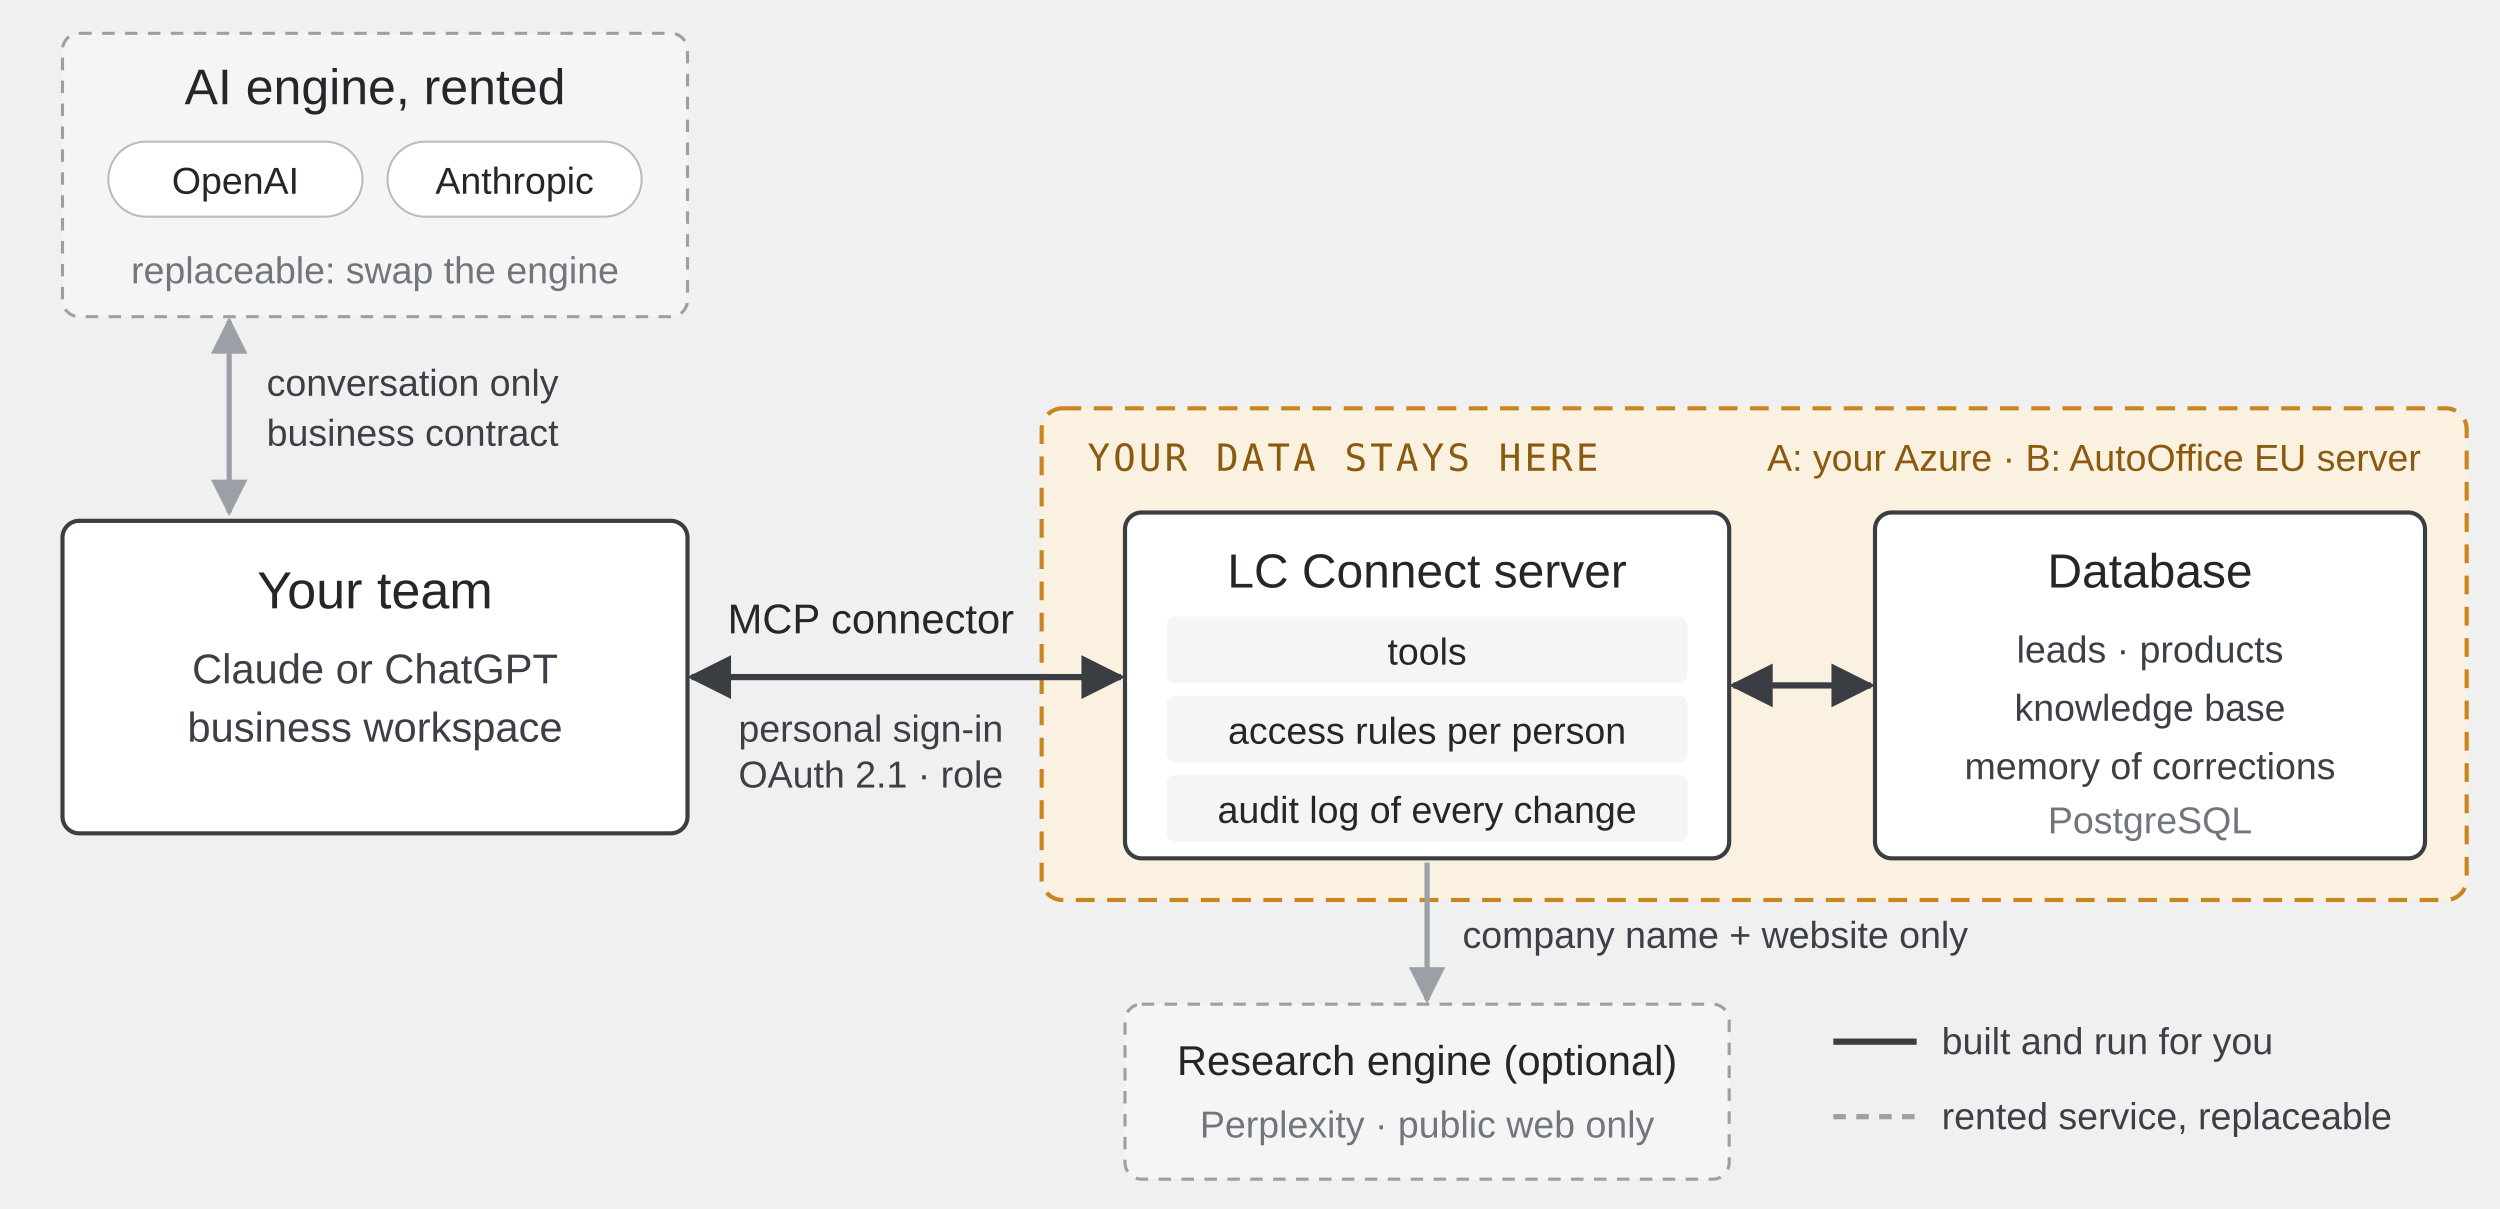
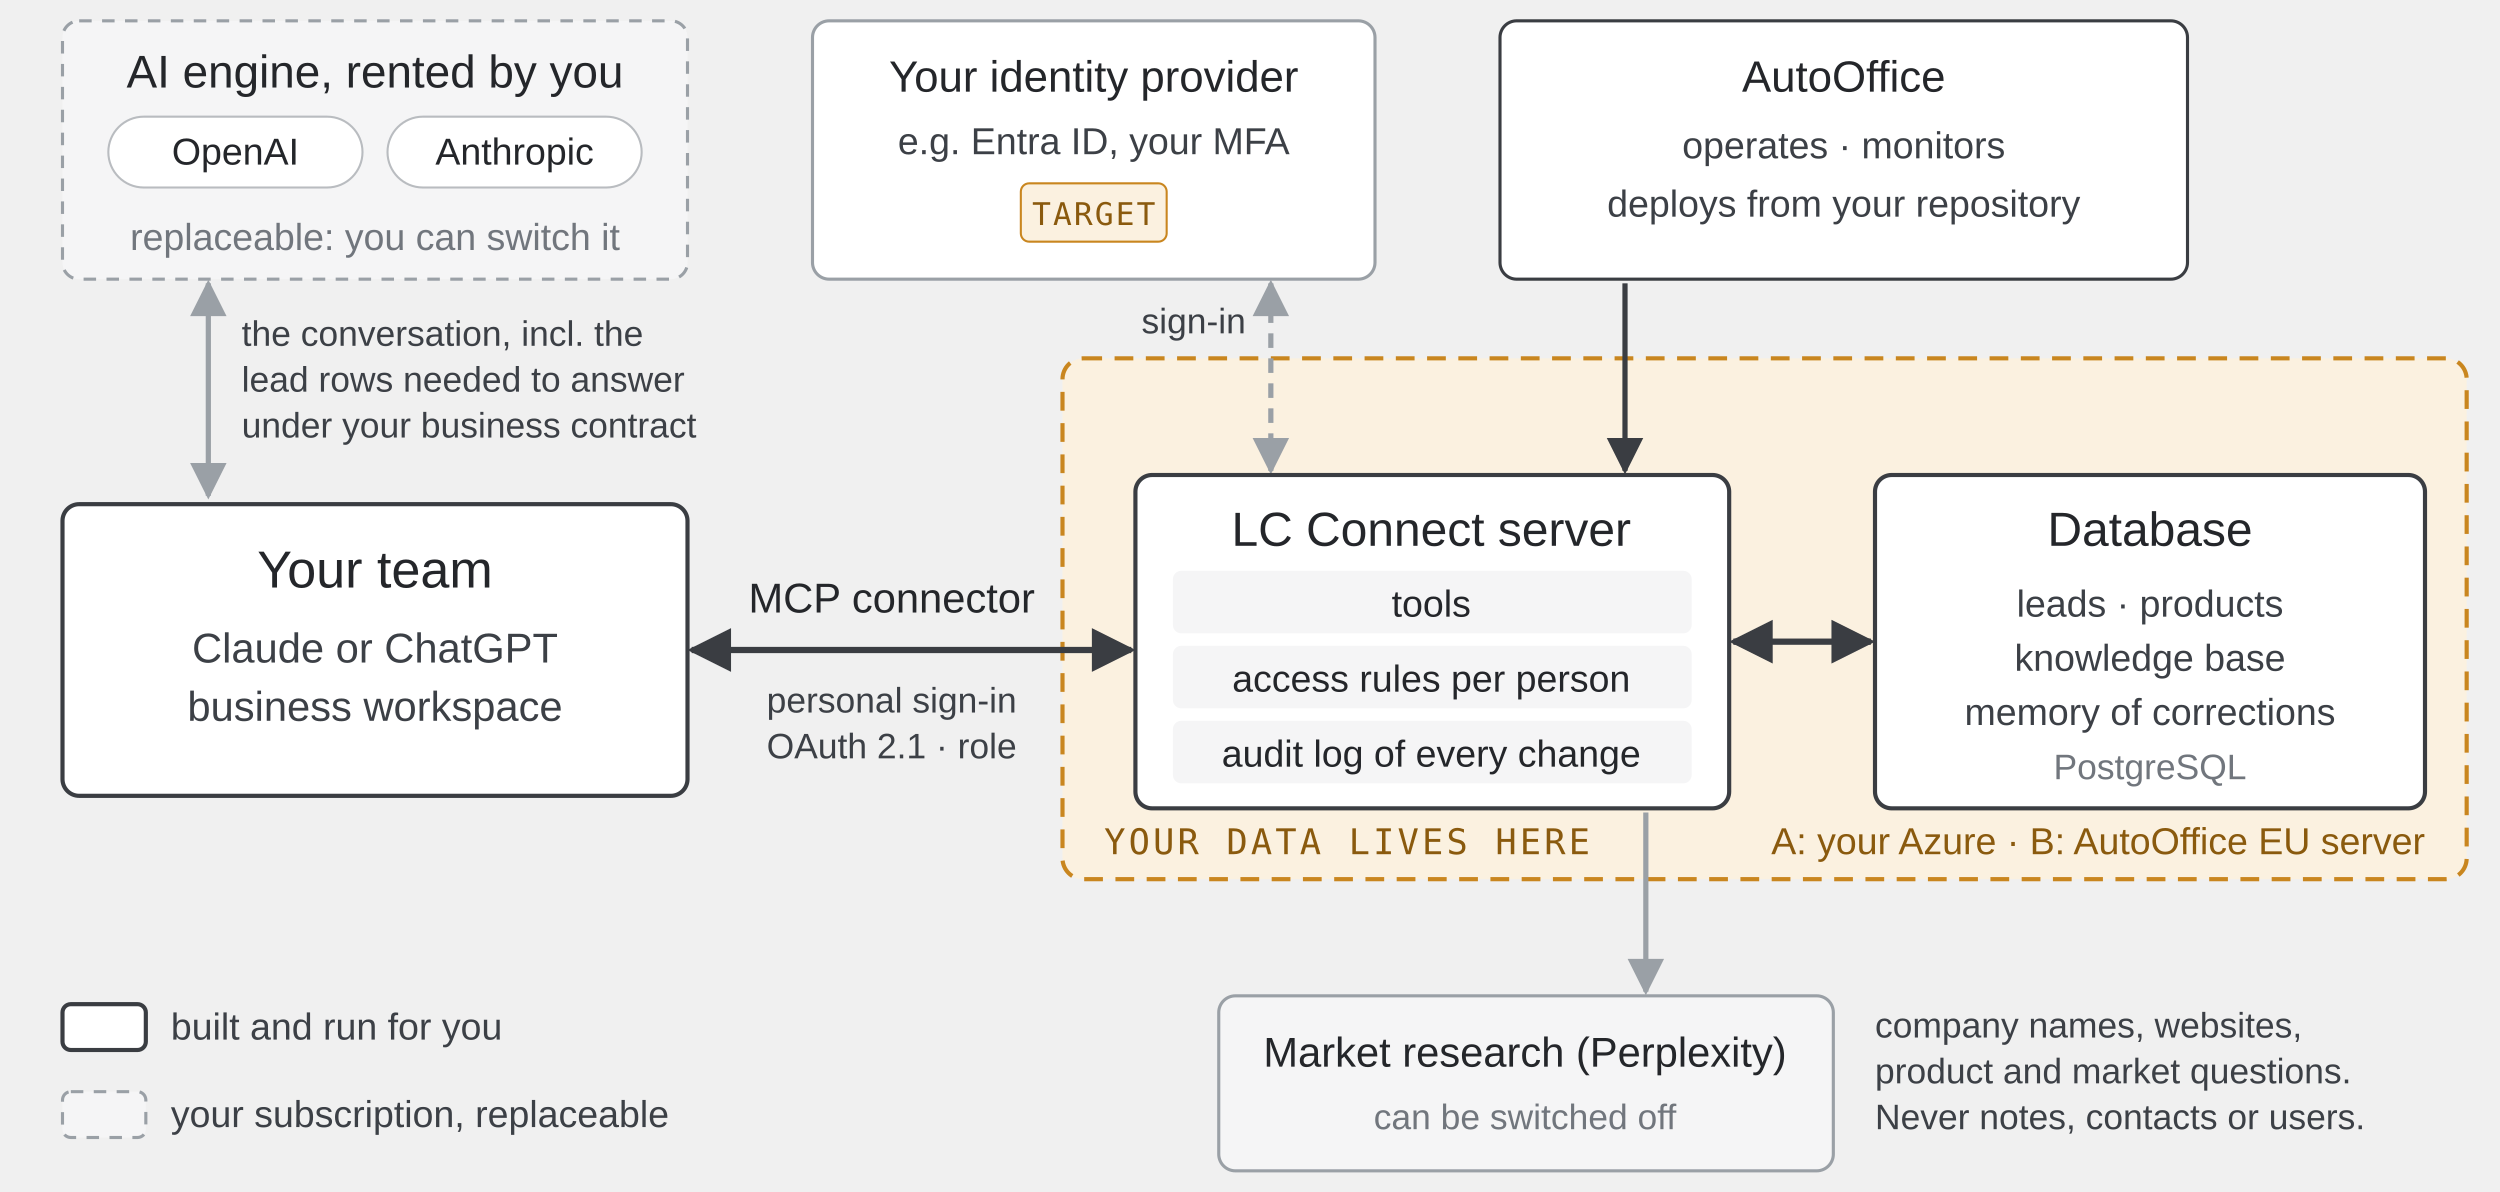
- <svg xmlns="http://www.w3.org/2000/svg" viewBox="0 0 1200 580" role="img" aria-labelledby="hd-title hd-desc">
+ <svg xmlns="http://www.w3.org/2000/svg" viewBox="0 0 1200 572" role="img" aria-labelledby="hd-title hd-desc">
  <defs>
    <marker id="hd-ar" viewBox="0 0 10 10" refX="9" refY="5" markerWidth="7" markerHeight="7" orient="auto-start-reverse">
      <path d="M0 0 L10 5 L0 10 z" fill="#3a3d42" />
    </marker>
    <marker id="hd-am" viewBox="0 0 10 10" refX="9" refY="5" markerWidth="7" markerHeight="7" orient="auto-start-reverse">
      <path d="M0 0 L10 5 L0 10 z" fill="#9aa0a6" />
    </marker>
  </defs>
  <g font-family="Ubuntu, 'Segoe UI', Arial, sans-serif" fill="#24262a">
-     <rect x="500" y="196" width="684" height="236" rx="10" fill="#fbf1e0" stroke="#c9861f" stroke-width="2" stroke-dasharray="9 6" />
-     <text x="522" y="226" font-family="'Ubuntu Mono', monospace" font-size="18" letter-spacing="1.5" fill="#8a5a0e">YOUR DATA STAYS HERE</text>
-     <text x="1162" y="226" text-anchor="end" font-size="18" fill="#8a5a0e">A: your Azure  ·  B: AutoOffice EU server</text>
-     <rect x="30" y="16" width="300" height="136" rx="8" fill="#f5f5f6" stroke="#9aa0a6" stroke-width="1.5" stroke-dasharray="6 5" />
-     <text x="180" y="50" text-anchor="middle" font-size="24" font-weight="500">AI engine, rented</text>
-     <rect x="52" y="68" width="122" height="36" rx="18" fill="#ffffff" stroke="#b9bcc0" />
-     <text x="113" y="93" text-anchor="middle" font-size="18">OpenAI</text>
-     <rect x="186" y="68" width="122" height="36" rx="18" fill="#ffffff" stroke="#b9bcc0" />
-     <text x="247" y="93" text-anchor="middle" font-size="18">Anthropic</text>
-     <text x="180" y="136" text-anchor="middle" font-size="18" fill="#71767d">replaceable: swap the engine</text>
-     <line x1="110" y1="154" x2="110" y2="246" stroke="#9aa0a6" stroke-width="2.5" marker-start="url(#hd-am)" marker-end="url(#hd-am)" />
-     <text x="128" y="190" font-size="18" fill="#3c4046">conversation only</text>
-     <text x="128" y="214" font-size="18" fill="#3c4046">business contract</text>
-     <rect x="30" y="250" width="300" height="150" rx="8" fill="#ffffff" stroke="#3a3d42" stroke-width="2" />
-     <text x="180" y="292" text-anchor="middle" font-size="25" font-weight="500">Your team</text>
-     <text x="180" y="328" text-anchor="middle" font-size="20" fill="#3c4046">Claude or ChatGPT</text>
-     <text x="180" y="356" text-anchor="middle" font-size="20" fill="#3c4046">business workspace</text>
-     <line x1="332" y1="325" x2="538" y2="325" stroke="#3a3d42" stroke-width="3" marker-start="url(#hd-ar)" marker-end="url(#hd-ar)" />
-     <text x="418" y="304" text-anchor="middle" font-size="20" font-weight="500">MCP connector</text>
-     <text x="418" y="356" text-anchor="middle" font-size="18" fill="#3c4046">personal sign-in</text>
-     <text x="418" y="378" text-anchor="middle" font-size="18" fill="#3c4046">OAuth 2.1 · role</text>
-     <rect x="540" y="246" width="290" height="166" rx="8" fill="#ffffff" stroke="#3a3d42" stroke-width="2" />
-     <text x="685" y="282" text-anchor="middle" font-size="23" font-weight="500">LC Connect server</text>
-     <rect x="560" y="296" width="250" height="32" rx="4" fill="#f5f5f6" />
-     <text x="685" y="319" text-anchor="middle" font-size="18">tools</text>
-     <rect x="560" y="334" width="250" height="32" rx="4" fill="#f5f5f6" />
-     <text x="685" y="357" text-anchor="middle" font-size="18">access rules per person</text>
-     <rect x="560" y="372" width="250" height="32" rx="4" fill="#f5f5f6" />
-     <text x="685" y="395" text-anchor="middle" font-size="18">audit log of every change</text>
-     <line x1="832" y1="329" x2="898" y2="329" stroke="#3a3d42" stroke-width="3" marker-start="url(#hd-ar)" marker-end="url(#hd-ar)" />
-     <rect x="900" y="246" width="264" height="166" rx="8" fill="#ffffff" stroke="#3a3d42" stroke-width="2" />
-     <text x="1032" y="282" text-anchor="middle" font-size="23" font-weight="500">Database</text>
-     <text x="1032" y="318" text-anchor="middle" font-size="18" fill="#3c4046">leads · products</text>
-     <text x="1032" y="346" text-anchor="middle" font-size="18" fill="#3c4046">knowledge base</text>
-     <text x="1032" y="374" text-anchor="middle" font-size="18" fill="#3c4046">memory of corrections</text>
-     <text x="1032" y="400" text-anchor="middle" font-size="18" fill="#71767d">PostgreSQL</text>
-     <line x1="685" y1="414" x2="685" y2="480" stroke="#9aa0a6" stroke-width="2.5" marker-end="url(#hd-am)" />
-     <text x="702" y="455" font-size="18" fill="#3c4046">company name + website only</text>
-     <rect x="540" y="482" width="290" height="84" rx="8" fill="#f5f5f6" stroke="#9aa0a6" stroke-width="1.5" stroke-dasharray="6 5" />
-     <text x="685" y="516" text-anchor="middle" font-size="20" font-weight="500">Research engine (optional)</text>
-     <text x="685" y="546" text-anchor="middle" font-size="18" fill="#71767d">Perplexity · public web only</text>
-     <line x1="880" y1="500" x2="920" y2="500" stroke="#3a3d42" stroke-width="3" />
-     <text x="932" y="506" font-size="18" fill="#3c4046">built and run for you</text>
-     <line x1="880" y1="536" x2="920" y2="536" stroke="#9aa0a6" stroke-width="2.5" stroke-dasharray="6 5" />
-     <text x="932" y="542" font-size="18" fill="#3c4046">rented service, replaceable</text>
+     <rect x="510" y="172" width="674" height="250" rx="10" fill="#fbf1e0" stroke="#c9861f" stroke-width="2" stroke-dasharray="9 6" />
+     <text x="530" y="410" font-family="'Ubuntu Mono', monospace" font-size="17" letter-spacing="1.5" fill="#8a5a0e">YOUR DATA LIVES HERE</text>
+     <text x="1164" y="410" text-anchor="end" font-size="18" fill="#8a5a0e">A: your Azure  ·  B: AutoOffice EU server</text>
+     <rect x="30" y="10" width="300" height="124" rx="8" fill="#f5f5f6" stroke="#9aa0a6" stroke-width="1.5" stroke-dasharray="6 5" />
+     <text x="180" y="42" text-anchor="middle" font-size="22" font-weight="500">AI engine, rented by you</text>
+     <rect x="52" y="56" width="122" height="34" rx="17" fill="#ffffff" stroke="#b9bcc0" />
+     <text x="113" y="79" text-anchor="middle" font-size="18">OpenAI</text>
+     <rect x="186" y="56" width="122" height="34" rx="17" fill="#ffffff" stroke="#b9bcc0" />
+     <text x="247" y="79" text-anchor="middle" font-size="18">Anthropic</text>
+     <text x="180" y="120" text-anchor="middle" font-size="18" fill="#71767d">replaceable: you can switch it</text>
+     <line x1="100" y1="136" x2="100" y2="238" stroke="#9aa0a6" stroke-width="2.5" marker-start="url(#hd-am)" marker-end="url(#hd-am)" />
+     <text x="116" y="166" font-size="17" fill="#3c4046">the conversation, incl. the</text>
+     <text x="116" y="188" font-size="17" fill="#3c4046">lead rows needed to answer</text>
+     <text x="116" y="210" font-size="17" fill="#3c4046">under your business contract</text>
+     <rect x="390" y="10" width="270" height="124" rx="8" fill="#ffffff" stroke="#9aa0a6" stroke-width="1.5" />
+     <text x="525" y="44" text-anchor="middle" font-size="21" font-weight="500">Your identity provider</text>
+     <text x="525" y="74" text-anchor="middle" font-size="18" fill="#3c4046">e.g. Entra ID, your MFA</text>
+     <rect x="490" y="88" width="70" height="28" rx="4" fill="#fbf1e0" stroke="#c9861f" />
+     <text x="525" y="108" text-anchor="middle" font-family="'Ubuntu Mono', monospace" font-size="15" letter-spacing="1" fill="#8a5a0e">TARGET</text>
+     <line x1="610" y1="136" x2="610" y2="226" stroke="#9aa0a6" stroke-width="2.5" stroke-dasharray="7 5" marker-start="url(#hd-am)" marker-end="url(#hd-am)" />
+     <text x="598" y="160" text-anchor="end" font-size="17" fill="#3c4046">sign-in</text>
+     <rect x="720" y="10" width="330" height="124" rx="8" fill="#ffffff" stroke="#3a3d42" stroke-width="1.5" />
+     <text x="885" y="44" text-anchor="middle" font-size="21" font-weight="500">AutoOffice</text>
+     <text x="885" y="76" text-anchor="middle" font-size="18" fill="#3c4046">operates · monitors</text>
+     <text x="885" y="104" text-anchor="middle" font-size="18" fill="#3c4046">deploys from your repository</text>
+     <line x1="780" y1="136" x2="780" y2="226" stroke="#3a3d42" stroke-width="2.5" marker-end="url(#hd-ar)" />
+     <rect x="30" y="242" width="300" height="140" rx="8" fill="#ffffff" stroke="#3a3d42" stroke-width="2" />
+     <text x="180" y="282" text-anchor="middle" font-size="25" font-weight="500">Your team</text>
+     <text x="180" y="318" text-anchor="middle" font-size="20" fill="#3c4046">Claude or ChatGPT</text>
+     <text x="180" y="346" text-anchor="middle" font-size="20" fill="#3c4046">business workspace</text>
+     <line x1="332" y1="312" x2="543" y2="312" stroke="#3a3d42" stroke-width="3" marker-start="url(#hd-ar)" marker-end="url(#hd-ar)" />
+     <text x="428" y="294" text-anchor="middle" font-size="20" font-weight="500">MCP connector</text>
+     <text x="428" y="342" text-anchor="middle" font-size="17" fill="#3c4046">personal sign-in</text>
+     <text x="428" y="364" text-anchor="middle" font-size="17" fill="#3c4046">OAuth 2.1 · role</text>
+     <rect x="545" y="228" width="285" height="160" rx="8" fill="#ffffff" stroke="#3a3d42" stroke-width="2" />
+     <text x="687" y="262" text-anchor="middle" font-size="23" font-weight="500">LC Connect server</text>
+     <rect x="563" y="274" width="249" height="30" rx="4" fill="#f5f5f6" />
+     <text x="687" y="296" text-anchor="middle" font-size="18">tools</text>
+     <rect x="563" y="310" width="249" height="30" rx="4" fill="#f5f5f6" />
+     <text x="687" y="332" text-anchor="middle" font-size="18">access rules per person</text>
+     <rect x="563" y="346" width="249" height="30" rx="4" fill="#f5f5f6" />
+     <text x="687" y="368" text-anchor="middle" font-size="18">audit log of every change</text>
+     <line x1="832" y1="308" x2="898" y2="308" stroke="#3a3d42" stroke-width="3" marker-start="url(#hd-ar)" marker-end="url(#hd-ar)" />
+     <rect x="900" y="228" width="264" height="160" rx="8" fill="#ffffff" stroke="#3a3d42" stroke-width="2" />
+     <text x="1032" y="262" text-anchor="middle" font-size="23" font-weight="500">Database</text>
+     <text x="1032" y="296" text-anchor="middle" font-size="18" fill="#3c4046">leads · products</text>
+     <text x="1032" y="322" text-anchor="middle" font-size="18" fill="#3c4046">knowledge base</text>
+     <text x="1032" y="348" text-anchor="middle" font-size="18" fill="#3c4046">memory of corrections</text>
+     <text x="1032" y="374" text-anchor="middle" font-size="17" fill="#71767d">PostgreSQL</text>
+     <line x1="790" y1="390" x2="790" y2="476" stroke="#9aa0a6" stroke-width="2.5" marker-end="url(#hd-am)" />
+     <rect x="585" y="478" width="295" height="84" rx="8" fill="#f5f5f6" stroke="#9aa0a6" stroke-width="1.5" />
+     <text x="732" y="512" text-anchor="middle" font-size="20" font-weight="500">Market research (Perplexity)</text>
+     <text x="732" y="542" text-anchor="middle" font-size="17" fill="#71767d">can be switched off</text>
+     <text x="900" y="498" font-size="17" fill="#3c4046">company names, websites,</text>
+     <text x="900" y="520" font-size="17" fill="#3c4046">product and market questions.</text>
+     <text x="900" y="542" font-size="17" fill="#3c4046">Never notes, contacts or users.</text>
+     <rect x="30" y="482" width="40" height="22" rx="4" fill="#ffffff" stroke="#3a3d42" stroke-width="2" />
+     <text x="82" y="499" font-size="18" fill="#3c4046">built and run for you</text>
+     <rect x="30" y="524" width="40" height="22" rx="4" fill="#f5f5f6" stroke="#9aa0a6" stroke-width="1.5" stroke-dasharray="6 5" />
+     <text x="82" y="541" font-size="18" fill="#3c4046">your subscription, replaceable</text>
  </g>
</svg>
